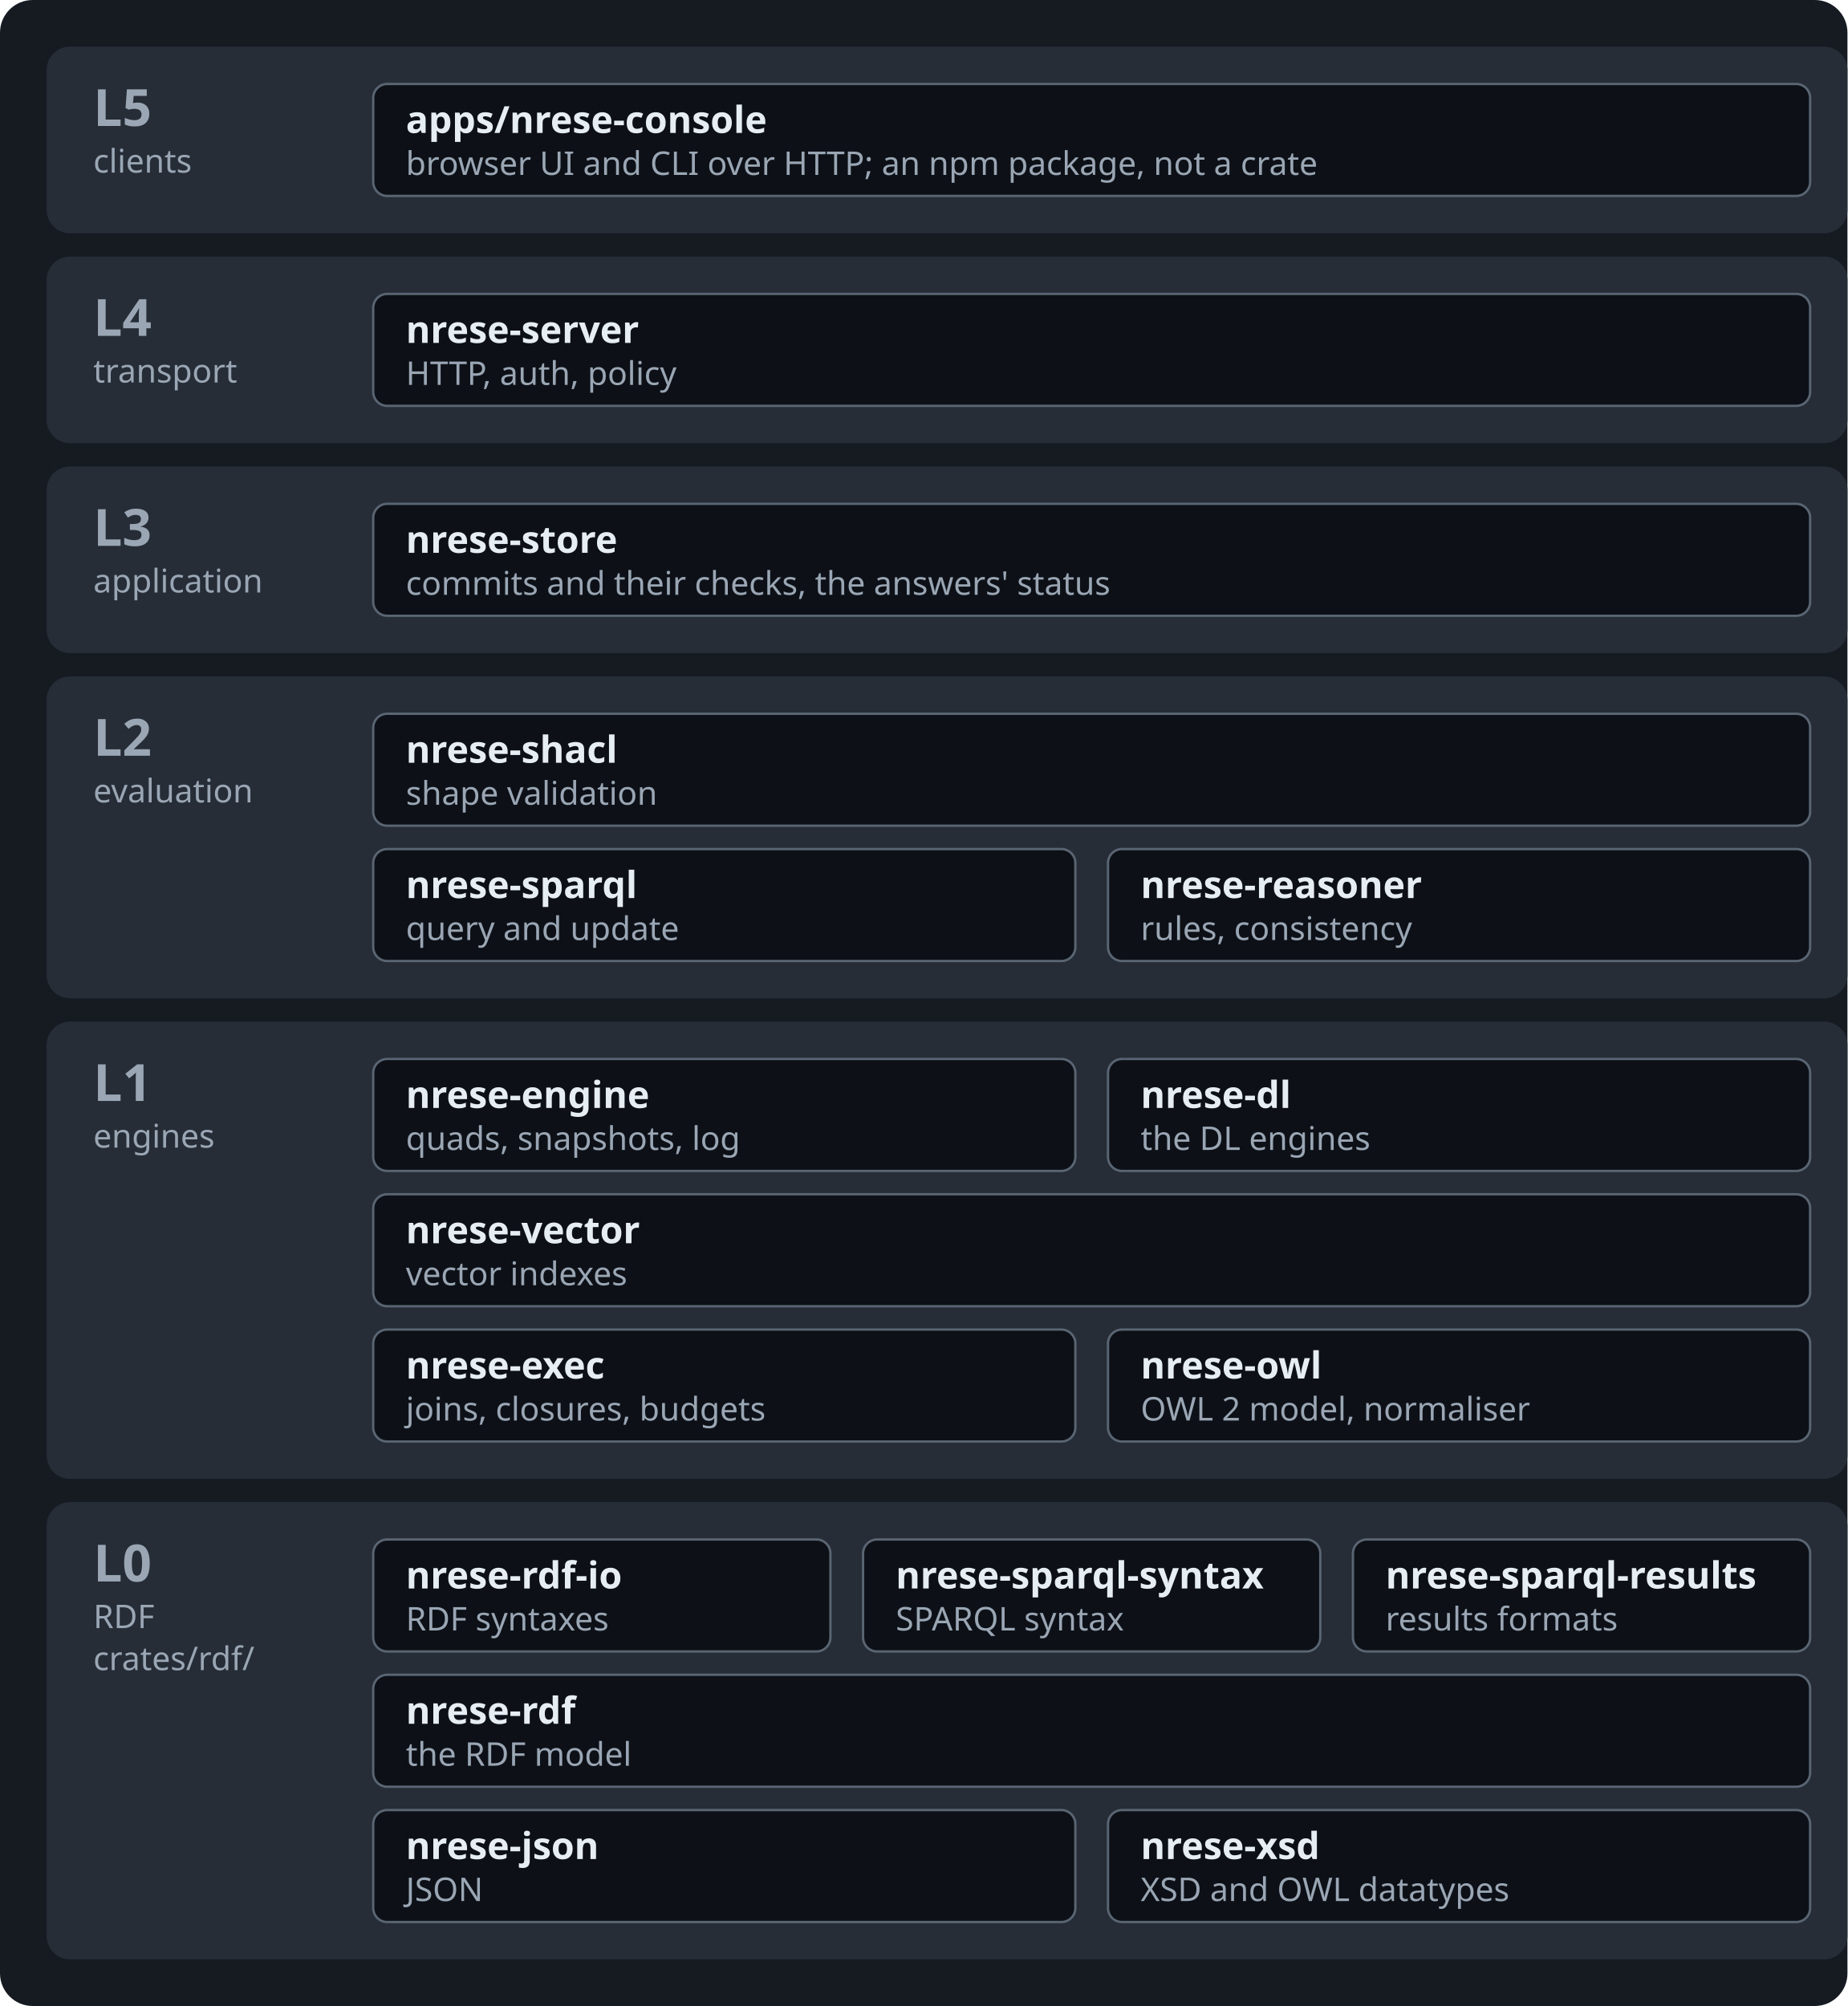
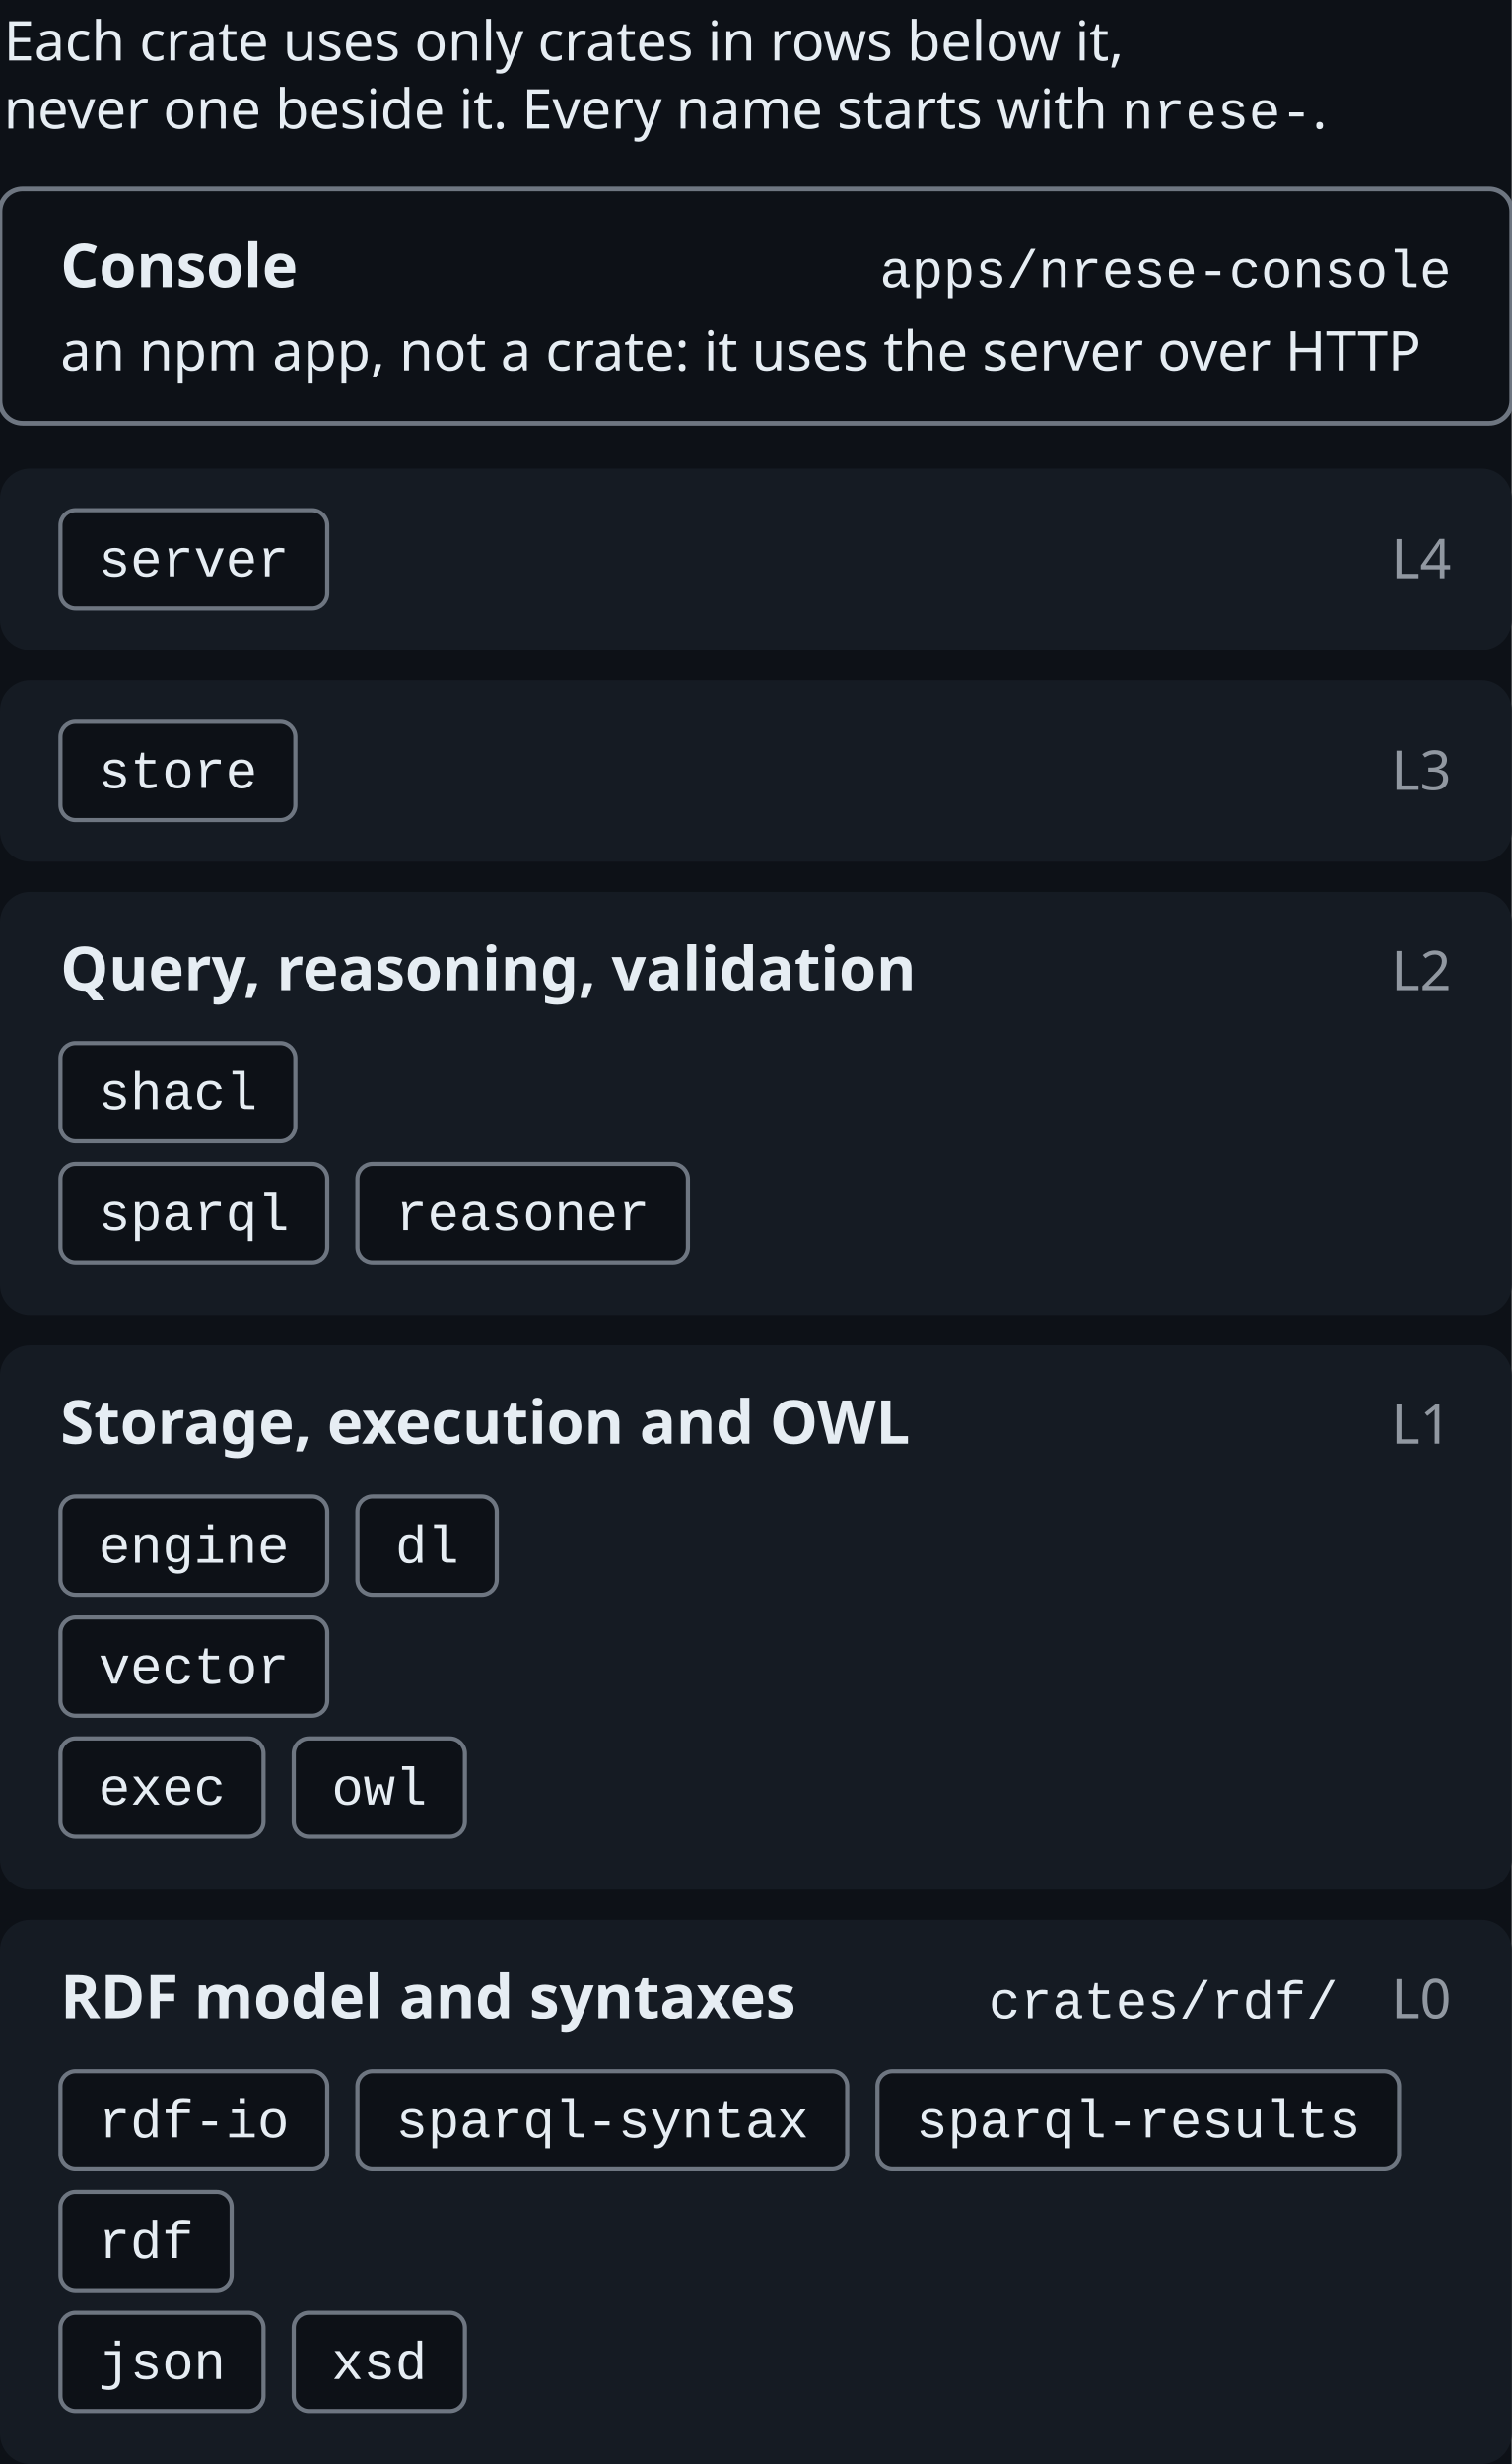
- <svg xmlns="http://www.w3.org/2000/svg" viewBox="0 0 792 860" width="792" height="860" role="img" aria-labelledby="title desc">
+ <svg xmlns="http://www.w3.org/2000/svg" viewBox="0 0 400 652" width="400" height="652" role="img" aria-labelledby="title desc">
  <style>
  text { font-family: -apple-system, BlinkMacSystemFont, "Segoe UI", "Noto Sans", Helvetica, Arial, sans-serif; fill: #E6EDF3; }
-   .panel { fill: #161B22; }
-   .t { font-size: 18px; font-weight: 600; }
-   .n { font-size: 16px; font-weight: 600; }
-   .d { font-size: 14px; fill: #9AA6B4; }
-   .lbl { font-size: 14px; fill: #9AA6B4; }
-   .r { font-size: 14px; }
-   .lvl { font-size: 22px; font-weight: 600; fill: #9AA6B4; }
-   .band { fill: #262D37; }
-   .boundary { fill: none; stroke: #5A6573; stroke-width: 1.2; stroke-dasharray: 6 5; }
-   .box { fill: #0D1117; stroke: #5A6573; stroke-width: 1.2; }
-   .chip { fill: #0D1117; stroke: #5A6573; stroke-width: 1; }
-   .client { fill: #E6EDF3; }
-   .client-t { fill: #0D1117; font-size: 16px; font-weight: 600; }
-   .commit { fill: #2A2340; stroke: #B69CF2; stroke-width: 2; }
-   .commit-chip { fill: #0D1117; stroke: #B69CF2; stroke-width: 1; }
-   .query { fill: #16302E; stroke: #4CC2B7; stroke-width: 2; }
-   .query-chip { fill: #0D1117; stroke: #4CC2B7; stroke-width: 1; }
-   .asserted { fill: #262D37; stroke: #5A6573; stroke-width: 1; }
-   .inferred { fill: #2A2340; stroke: #B69CF2; stroke-width: 1; }
-   .w-tell { fill: #B69CF2; font-weight: 600; font-size: 15px; }
-   .w-ask { fill: #4CC2B7; font-weight: 600; font-size: 15px; }
-   .w-refuse { fill: #F2747B; font-weight: 600; font-size: 15px; }
-   .a { fill: none; stroke-width: 1.6; }
-   .a-ink { stroke: #9AA6B4; }
-   .a-tell { stroke: #B69CF2; }
-   .a-ask { stroke: #4CC2B7; }
-   .a-refuse { stroke: #F2747B; stroke-dasharray: 5 4; }
-   .m-ink { fill: #9AA6B4; }
-   .m-tell { fill: #B69CF2; }
-   .m-ask { fill: #4CC2B7; }
-   .m-refuse { fill: #F2747B; }
+   .paper { fill: #0D1117; }
+   .name { font-size: 16px; font-weight: 600; }
+   .text { font-size: 14.5px; }
+   .muted { font-size: 14.5px; fill: #9198A1; }
+   .edge { font-size: 14px; font-style: italic; fill: #9198A1; }
+   .code { font-family: ui-monospace, SFMono-Regular, "SF Mono", Menlo, Consolas, "Liberation Mono", monospace; font-size: 14px; }
+   .box { fill: #0D1117; stroke: #6E7681; stroke-width: 1.25; }
+   .band { fill: #151B23; }
+   .chip { fill: #0D1117; stroke: #6E7681; stroke-width: 1.1; }
+   .chip-on { fill: #E6EDF3; }
+   .chip-on-text { font-family: ui-monospace, SFMono-Regular, "SF Mono", Menlo, Consolas, "Liberation Mono", monospace; font-size: 14px; fill: #0D1117; }
+   .asserted { fill: #0D1117; stroke: #6E7681; stroke-width: 1.1; }
+   .inferred { fill: #2B2111; stroke: #9E6A03; stroke-width: 1.1; }
+   .inferred-text { font-size: 16px; font-weight: 600; fill: #E3B341; }
+   .track { fill: #262C36; }
+   .frame { fill: none; stroke: #6E7681; stroke-width: 1.25; }
+   .divider { fill: none; stroke: #6E7681; stroke-width: 1.25; }
+   .mark { fill: none; stroke: #E6EDF3; stroke-width: 2; }
+   .seg-on { fill: #0D1117; stroke: #6E7681; stroke-width: 1; }
+   .seg-on-text { font-family: ui-monospace, SFMono-Regular, "SF Mono", Menlo, Consolas, "Liberation Mono", monospace; font-size: 14px; font-weight: 600; }
+   .refused { fill: #FF8A80; }
+   .refused-text { fill: #FF8A80; font-weight: 600; }
+   .inferred-word { fill: #E3B341; font-weight: 600; }
+   .flow { fill: none; stroke: #9198A1; stroke-width: 1.4; }
+   .flow-refused { fill: none; stroke: #FF8A80; stroke-width: 1.4; }
</style>
  <defs>
-     <marker id="h-ink" viewBox="0 0 10 10" refX="9" refY="5" markerWidth="7" markerHeight="7" orient="auto-start-reverse">
-       <path class="m-ink" d="M0 0 L10 5 L0 10 z" />
+     <marker id="head" viewBox="0 0 10 10" refX="9" refY="5" markerWidth="8" markerHeight="8" orient="auto-start-reverse">
+       <path class="flow" d="M1 1 L9 5 L1 9" />
    </marker>
-     <marker id="h-tell" viewBox="0 0 10 10" refX="9" refY="5" markerWidth="7" markerHeight="7" orient="auto-start-reverse">
-       <path class="m-tell" d="M0 0 L10 5 L0 10 z" />
-     </marker>
-     <marker id="h-ask" viewBox="0 0 10 10" refX="9" refY="5" markerWidth="7" markerHeight="7" orient="auto-start-reverse">
-       <path class="m-ask" d="M0 0 L10 5 L0 10 z" />
-     </marker>
-     <marker id="h-refuse" viewBox="0 0 10 10" refX="9" refY="5" markerWidth="7" markerHeight="7" orient="auto-start-reverse">
-       <path class="m-refuse" d="M0 0 L10 5 L0 10 z" />
+     <marker id="head-refused" viewBox="0 0 10 10" refX="9" refY="5" markerWidth="8" markerHeight="8" orient="auto-start-reverse">
+       <path class="flow-refused" d="M1 1 L9 5 L1 9" />
    </marker>
  </defs>
-   <rect class="panel" x="0" y="0" width="792" height="860" rx="14" />
-   <rect class="band" x="20" y="20" width="772" height="80" rx="10" />
-   <text x="40" y="54" class="lvl">L5</text>
-   <text x="40" y="74" class="d">clients</text>
-   <rect class="chip" x="160" y="36" width="616" height="48" rx="6" />
-   <text x="174.0" y="57" class="n">apps/nrese-console</text>
-   <text x="174.0" y="75" class="d">browser UI and CLI over HTTP; an npm package, not a crate</text>
-   <rect class="band" x="20" y="110" width="772" height="80" rx="10" />
-   <text x="40" y="144" class="lvl">L4</text>
-   <text x="40" y="164" class="d">transport</text>
-   <rect class="chip" x="160" y="126" width="616" height="48" rx="6" />
-   <text x="174.0" y="147" class="n">nrese-server</text>
-   <text x="174.0" y="165" class="d">HTTP, auth, policy</text>
-   <rect class="band" x="20" y="200" width="772" height="80" rx="10" />
-   <text x="40" y="234" class="lvl">L3</text>
-   <text x="40" y="254" class="d">application</text>
-   <rect class="chip" x="160" y="216" width="616" height="48" rx="6" />
-   <text x="174.0" y="237" class="n">nrese-store</text>
-   <text x="174.0" y="255" class="d">commits and their checks, the answers' status</text>
-   <rect class="band" x="20" y="290" width="772" height="138" rx="10" />
-   <text x="40" y="324" class="lvl">L2</text>
-   <text x="40" y="344" class="d">evaluation</text>
-   <rect class="chip" x="160" y="306" width="616" height="48" rx="6" />
-   <text x="174.0" y="327" class="n">nrese-shacl</text>
-   <text x="174.0" y="345" class="d">shape validation</text>
-   <rect class="chip" x="160" y="364" width="301" height="48" rx="6" />
-   <text x="174.0" y="385" class="n">nrese-sparql</text>
-   <text x="174.0" y="403" class="d">query and update</text>
-   <rect class="chip" x="475" y="364" width="301" height="48" rx="6" />
-   <text x="489.0" y="385" class="n">nrese-reasoner</text>
-   <text x="489.0" y="403" class="d">rules, consistency</text>
-   <rect class="band" x="20" y="438" width="772" height="196" rx="10" />
-   <text x="40" y="472" class="lvl">L1</text>
-   <text x="40" y="492" class="d">engines</text>
-   <rect class="chip" x="160" y="454" width="301" height="48" rx="6" />
-   <text x="174.0" y="475" class="n">nrese-engine</text>
-   <text x="174.0" y="493" class="d">quads, snapshots, log</text>
-   <rect class="chip" x="475" y="454" width="301" height="48" rx="6" />
-   <text x="489.0" y="475" class="n">nrese-dl</text>
-   <text x="489.0" y="493" class="d">the DL engines</text>
-   <rect class="chip" x="160" y="512" width="616" height="48" rx="6" />
-   <text x="174.0" y="533" class="n">nrese-vector</text>
-   <text x="174.0" y="551" class="d">vector indexes</text>
-   <rect class="chip" x="160" y="570" width="301" height="48" rx="6" />
-   <text x="174.0" y="591" class="n">nrese-exec</text>
-   <text x="174.0" y="609" class="d">joins, closures, budgets</text>
-   <rect class="chip" x="475" y="570" width="301" height="48" rx="6" />
-   <text x="489.0" y="591" class="n">nrese-owl</text>
-   <text x="489.0" y="609" class="d">OWL 2 model, normaliser</text>
-   <rect class="band" x="20" y="644" width="772" height="196" rx="10" />
-   <text x="40" y="678" class="lvl">L0</text>
-   <text x="40" y="698" class="d">RDF</text>
-   <text x="40" y="716" class="d">crates/rdf/</text>
-   <rect class="chip" x="160" y="660" width="196" height="48" rx="6" />
-   <text x="174.0" y="681" class="n">nrese-rdf-io</text>
-   <text x="174.0" y="699" class="d">RDF syntaxes</text>
-   <rect class="chip" x="370" y="660" width="196" height="48" rx="6" />
-   <text x="384.0" y="681" class="n">nrese-sparql-syntax</text>
-   <text x="384.0" y="699" class="d">SPARQL syntax</text>
-   <rect class="chip" x="580" y="660" width="196" height="48" rx="6" />
-   <text x="594.0" y="681" class="n">nrese-sparql-results</text>
-   <text x="594.0" y="699" class="d">results formats</text>
-   <rect class="chip" x="160" y="718" width="616" height="48" rx="6" />
-   <text x="174.0" y="739" class="n">nrese-rdf</text>
-   <text x="174.0" y="757" class="d">the RDF model</text>
-   <rect class="chip" x="160" y="776" width="301" height="48" rx="6" />
-   <text x="174.0" y="797" class="n">nrese-json</text>
-   <text x="174.0" y="815" class="d">JSON</text>
-   <rect class="chip" x="475" y="776" width="301" height="48" rx="6" />
-   <text x="489.0" y="797" class="n">nrese-xsd</text>
-   <text x="489.0" y="815" class="d">XSD and OWL datatypes</text>
+   <rect class="paper" x="0" y="0" width="400" height="652" rx="0" />
+   <text x="1" y="16" class="text">Each crate uses only crates in rows below it,</text>
+   <text x="1" y="34" class="text">never one beside it. Every name starts with <tspan class="code">nrese-</tspan>.</text>
+   <rect class="box" x="0" y="50" width="400" height="62" rx="6" />
+   <text x="16" y="76" class="name">Console</text>
+   <text x="384" y="76" class="code" text-anchor="end">apps/nrese-console</text>
+   <text x="16" y="98" class="text">an npm app, not a crate: it uses the server over HTTP</text>
+   <rect class="band" x="0" y="124" width="400" height="48" rx="8" />
+   <text x="384" y="153" class="muted" text-anchor="end">L4</text>
+   <rect class="chip" x="16" y="135" width="70.58" height="26" rx="4" />
+   <text x="51.29" y="152.5" class="code" text-anchor="middle">server</text>
+   <rect class="band" x="0" y="180" width="400" height="48" rx="8" />
+   <text x="384" y="209" class="muted" text-anchor="end">L3</text>
+   <rect class="chip" x="16" y="191" width="62.15" height="26" rx="4" />
+   <text x="47.075" y="208.5" class="code" text-anchor="middle">store</text>
+   <rect class="band" x="0" y="236" width="400" height="112" rx="8" />
+   <text x="16" y="262" class="name">Query, reasoning, validation</text>
+   <text x="384" y="262" class="muted" text-anchor="end">L2</text>
+   <rect class="chip" x="16" y="276" width="62.15" height="26" rx="4" />
+   <text x="47.075" y="293.5" class="code" text-anchor="middle">shacl</text>
+   <rect class="chip" x="16" y="308" width="70.58" height="26" rx="4" />
+   <text x="51.29" y="325.5" class="code" text-anchor="middle">sparql</text>
+   <rect class="chip" x="94.58" y="308" width="87.44" height="26" rx="4" />
+   <text x="138.3" y="325.5" class="code" text-anchor="middle">reasoner</text>
+   <rect class="band" x="0" y="356" width="400" height="144" rx="8" />
+   <text x="16" y="382" class="name">Storage, execution and OWL</text>
+   <text x="384" y="382" class="muted" text-anchor="end">L1</text>
+   <rect class="chip" x="16" y="396" width="70.58" height="26" rx="4" />
+   <text x="51.29" y="413.5" class="code" text-anchor="middle">engine</text>
+   <rect class="chip" x="94.58" y="396" width="36.86" height="26" rx="4" />
+   <text x="113.01" y="413.5" class="code" text-anchor="middle">dl</text>
+   <rect class="chip" x="16" y="428" width="70.58" height="26" rx="4" />
+   <text x="51.29" y="445.5" class="code" text-anchor="middle">vector</text>
+   <rect class="chip" x="16" y="460" width="53.72" height="26" rx="4" />
+   <text x="42.86" y="477.5" class="code" text-anchor="middle">exec</text>
+   <rect class="chip" x="77.72" y="460" width="45.29" height="26" rx="4" />
+   <text x="100.365" y="477.5" class="code" text-anchor="middle">owl</text>
+   <rect class="band" x="0" y="508" width="400" height="144" rx="8" />
+   <text x="16" y="534" class="name">RDF model and syntaxes</text>
+   <text x="354" y="534" class="code" text-anchor="end">crates/rdf/</text>
+   <text x="384" y="534" class="muted" text-anchor="end">L0</text>
+   <rect class="chip" x="16" y="548" width="70.58" height="26" rx="4" />
+   <text x="51.29" y="565.5" class="code" text-anchor="middle">rdf-io</text>
+   <rect class="chip" x="94.58" y="548" width="129.59" height="26" rx="4" />
+   <text x="159.375" y="565.5" class="code" text-anchor="middle">sparql-syntax</text>
+   <rect class="chip" x="232.17" y="548" width="138.02" height="26" rx="4" />
+   <text x="301.18" y="565.5" class="code" text-anchor="middle">sparql-results</text>
+   <rect class="chip" x="16" y="580" width="45.29" height="26" rx="4" />
+   <text x="38.645" y="597.5" class="code" text-anchor="middle">rdf</text>
+   <rect class="chip" x="16" y="612" width="53.72" height="26" rx="4" />
+   <text x="42.86" y="629.5" class="code" text-anchor="middle">json</text>
+   <rect class="chip" x="77.72" y="612" width="45.29" height="26" rx="4" />
+   <text x="100.365" y="629.5" class="code" text-anchor="middle">xsd</text>
</svg>
